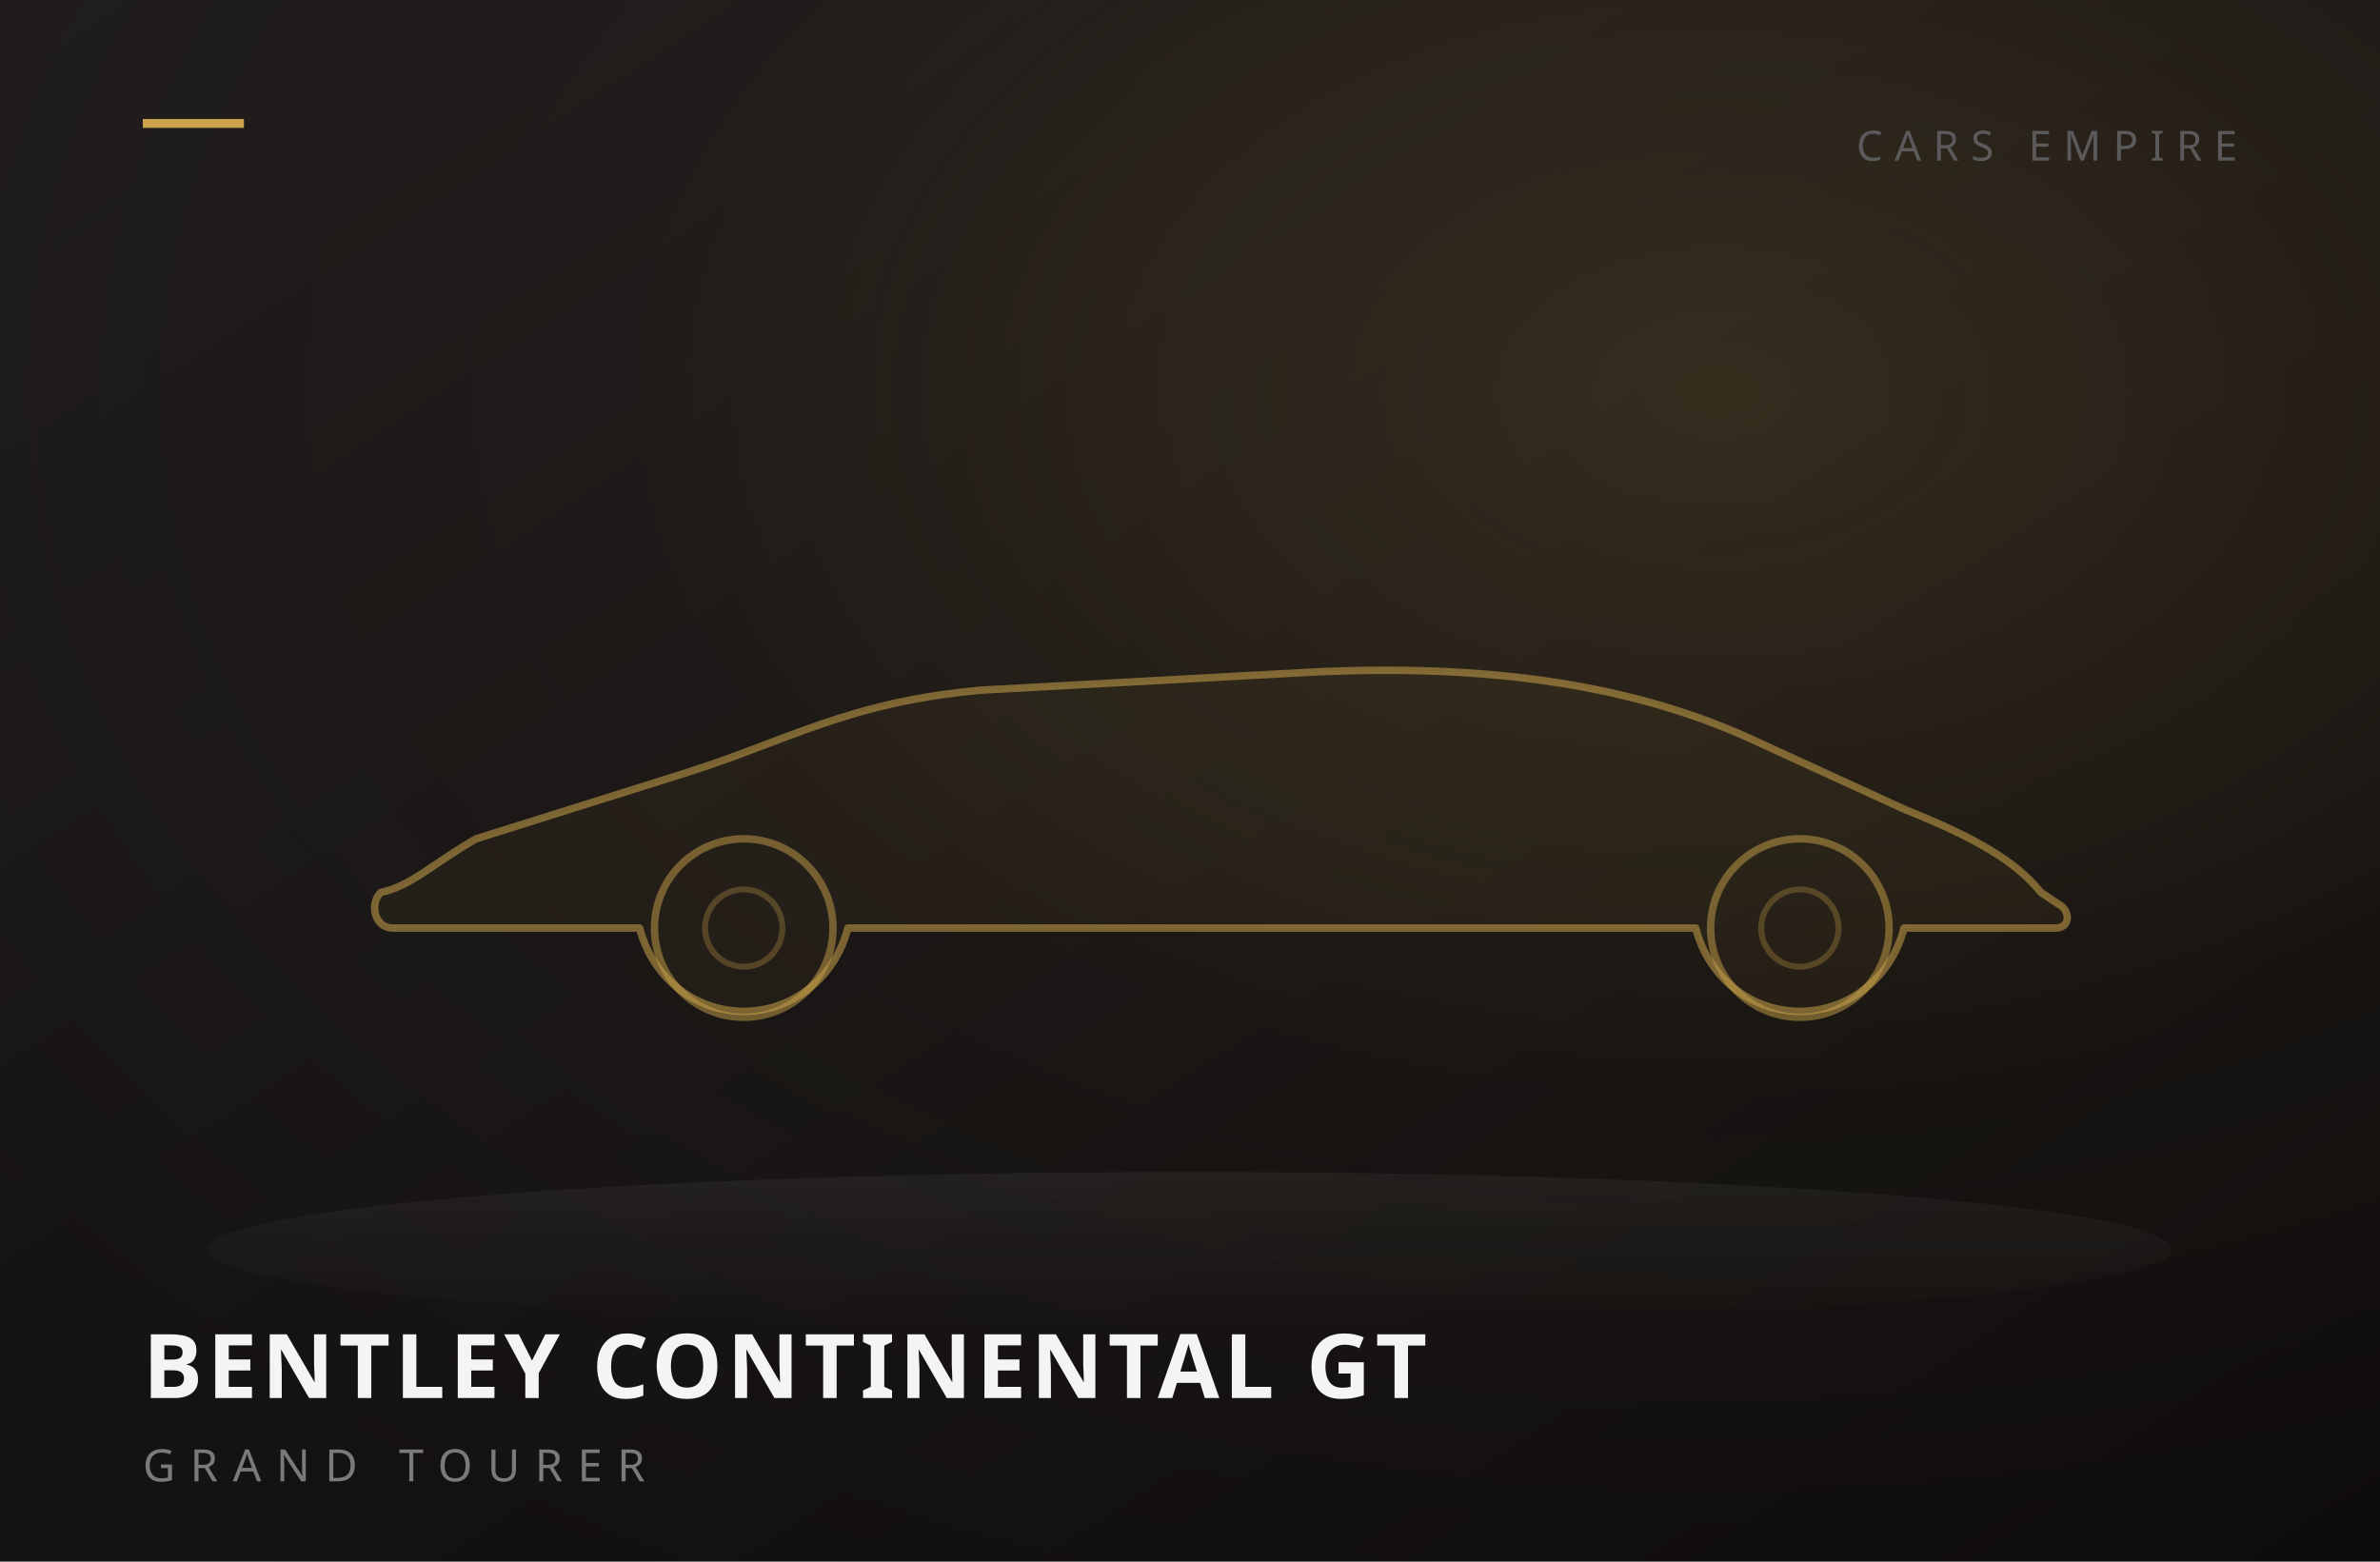
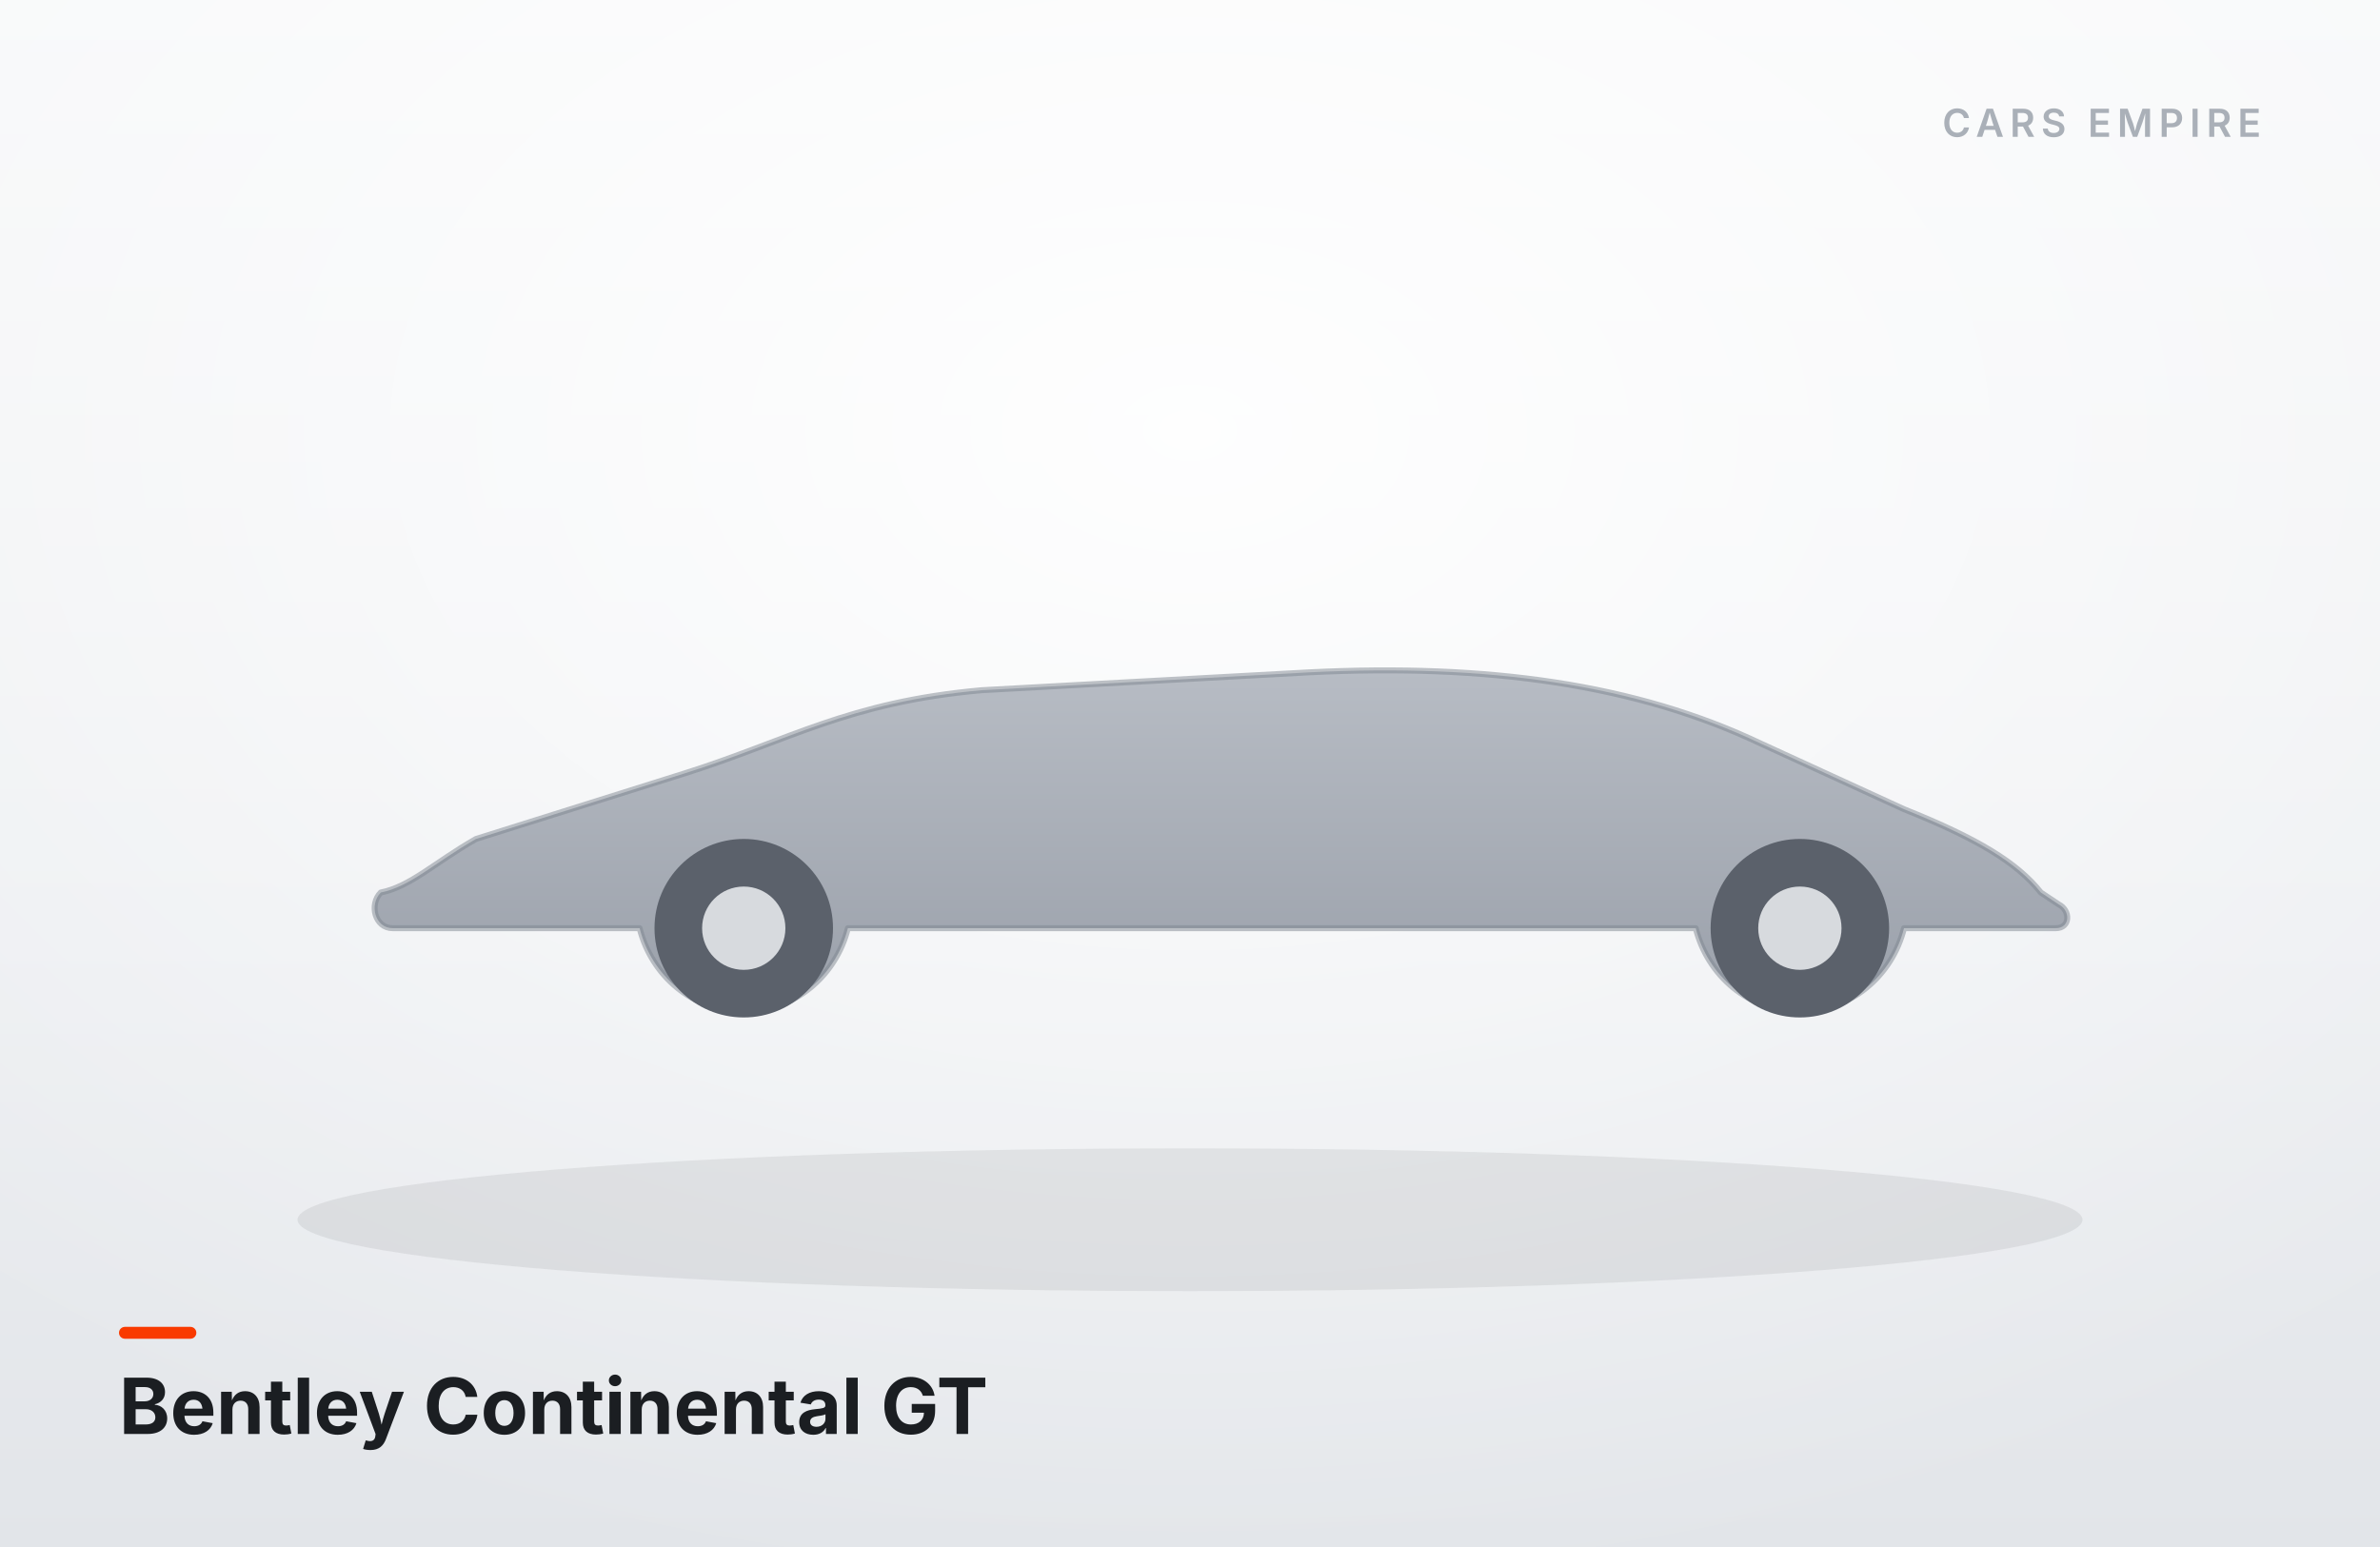
- <svg xmlns="http://www.w3.org/2000/svg" viewBox="0 0 800 525" preserveAspectRatio="xMidYMid slice" role="img" aria-label="Bentley Continental GT">
+ <svg xmlns="http://www.w3.org/2000/svg" viewBox="0 0 800 520" preserveAspectRatio="xMidYMid slice" role="img" aria-label="Bentley Continental GT">
  <defs>
-     <linearGradient id="bg" x1="0" y1="0" x2="1" y2="1">
-       <stop offset="0" stop-color="#1d1a1c" />
-       <stop offset="1" stop-color="#0c0a0b" />
+     <linearGradient id="bg" x1="0" y1="0" x2="0" y2="1">
+       <stop offset="0" stop-color="#f7f8f9" />
+       <stop offset="0.6" stop-color="#eceef1" />
+       <stop offset="1" stop-color="#e2e5e9" />
    </linearGradient>
-     <radialGradient id="glow" cx="0.72" cy="0.25" r="0.9">
-       <stop offset="0" stop-color="#c9a24b" stop-opacity="0.18" />
-       <stop offset="0.5" stop-color="#c9a24b" stop-opacity="0.04" />
-       <stop offset="1" stop-color="#c9a24b" stop-opacity="0" />
+     <radialGradient id="spot" cx="0.5" cy="0.28" r="0.75">
+       <stop offset="0" stop-color="#ffffff" stop-opacity="0.9" />
+       <stop offset="1" stop-color="#ffffff" stop-opacity="0" />
    </radialGradient>
-     <linearGradient id="floor" x1="0" y1="0" x2="0" y2="1">
-       <stop offset="0" stop-color="#ffffff" stop-opacity="0.05" />
-       <stop offset="1" stop-color="#ffffff" stop-opacity="0" />
+     <linearGradient id="car" x1="0" y1="0" x2="0" y2="1">
+       <stop offset="0" stop-color="#b7bcc4" />
+       <stop offset="1" stop-color="#9aa0aa" />
    </linearGradient>
  </defs>
-   <rect width="800" height="525" fill="url(#bg)" />
-   <rect width="800" height="525" fill="url(#glow)" />
-   <ellipse cx="400" cy="420" rx="330" ry="26" fill="url(#floor)" />
+   <rect width="800" height="520" fill="url(#bg)" />
+   <rect width="800" height="520" fill="url(#spot)" />
+   <ellipse cx="400" cy="410" rx="300" ry="24" fill="#000000" opacity="0.07" />
  <g transform="translate(80,150)">
-     <path d="M48,150 C58,148 66,140 80,132 L150,110 C185,99 205,86 250,82 L360,76 C420,73 470,80 512,100 L560,122 C585,132 598,140 606,150 L612,154 C616,156 616,162 611,162 L560,162 C556,178 542,190 525,190 C508,190 494,178 490,162 L205,162 C201,178 187,190 170,190 C153,190 139,178 135,162 L52,162 C46,162 44,154 48,150 Z" fill="none" stroke="#c9a24b" stroke-opacity="0.55" stroke-width="2.5" stroke-linejoin="round" />
-     <path d="M48,150 C58,148 66,140 80,132 L150,110 C185,99 205,86 250,82 L360,76 C420,73 470,80 512,100 L560,122 C585,132 598,140 606,150 L612,154 C616,156 616,162 611,162 L560,162 C556,178 542,190 525,190 C508,190 494,178 490,162 L205,162 C201,178 187,190 170,190 C153,190 139,178 135,162 L52,162 C46,162 44,154 48,150 Z" fill="#c9a24b" fill-opacity="0.05" />
-     <circle cx="170" cy="162" r="30" fill="none" stroke="#c9a24b" stroke-opacity="0.5" stroke-width="2.5" />
-     <circle cx="525" cy="162" r="30" fill="none" stroke="#c9a24b" stroke-opacity="0.5" stroke-width="2.5" />
-     <circle cx="170" cy="162" r="13" fill="none" stroke="#c9a24b" stroke-opacity="0.3" stroke-width="2" />
-     <circle cx="525" cy="162" r="13" fill="none" stroke="#c9a24b" stroke-opacity="0.3" stroke-width="2" />
+     <path d="M48,150 C58,148 66,140 80,132 L150,110 C185,99 205,86 250,82 L360,76 C420,73 470,80 512,100 L560,122 C585,132 598,140 606,150 L612,154 C616,156 616,162 611,162 L560,162 C556,178 542,190 525,190 C508,190 494,178 490,162 L205,162 C201,178 187,190 170,190 C153,190 139,178 135,162 L52,162 C46,162 44,154 48,150 Z" fill="url(#car)" />
+     <path d="M48,150 C58,148 66,140 80,132 L150,110 C185,99 205,86 250,82 L360,76 C420,73 470,80 512,100 L560,122 C585,132 598,140 606,150 L612,154 C616,156 616,162 611,162 L560,162 C556,178 542,190 525,190 C508,190 494,178 490,162 L205,162 C201,178 187,190 170,190 C153,190 139,178 135,162 L52,162 C46,162 44,154 48,150 Z" fill="none" stroke="#7f8691" stroke-opacity="0.5" stroke-width="2" stroke-linejoin="round" />
+     <circle cx="170" cy="162" r="30" fill="#5b616b" />
+     <circle cx="170" cy="162" r="14" fill="#d7dade" />
+     <circle cx="525" cy="162" r="30" fill="#5b616b" />
+     <circle cx="525" cy="162" r="14" fill="#d7dade" />
  </g>
-   <text x="48" y="470" font-family="'Oswald','Arial Narrow',sans-serif" font-size="30" font-weight="600" letter-spacing="1.5" fill="#f4f4f4" text-transform="uppercase">BENTLEY CONTINENTAL GT</text>
-   <text x="48" y="498" font-family="'Oswald',sans-serif" font-size="15" letter-spacing="5" fill="#7a7a7a">GRAND TOURER</text>
-   <text x="752" y="54" text-anchor="end" font-family="'Oswald',sans-serif" font-size="14" letter-spacing="4" fill="#5a5a5a">CARS EMPIRE</text>
-   <rect x="48" y="40" width="34" height="3" fill="#c9a24b" />
+   <rect x="40" y="446" width="26" height="4" rx="2" fill="#f93a00" />
+   <text x="40" y="482" font-family="Inter,Arial,sans-serif" font-size="26" font-weight="700" fill="#1b1e22">Bentley Continental GT</text>
+   <text x="760" y="46" text-anchor="end" font-family="Inter,Arial,sans-serif" font-size="13" font-weight="600" letter-spacing="2" fill="#aab0b8">CARS EMPIRE</text>
</svg>
